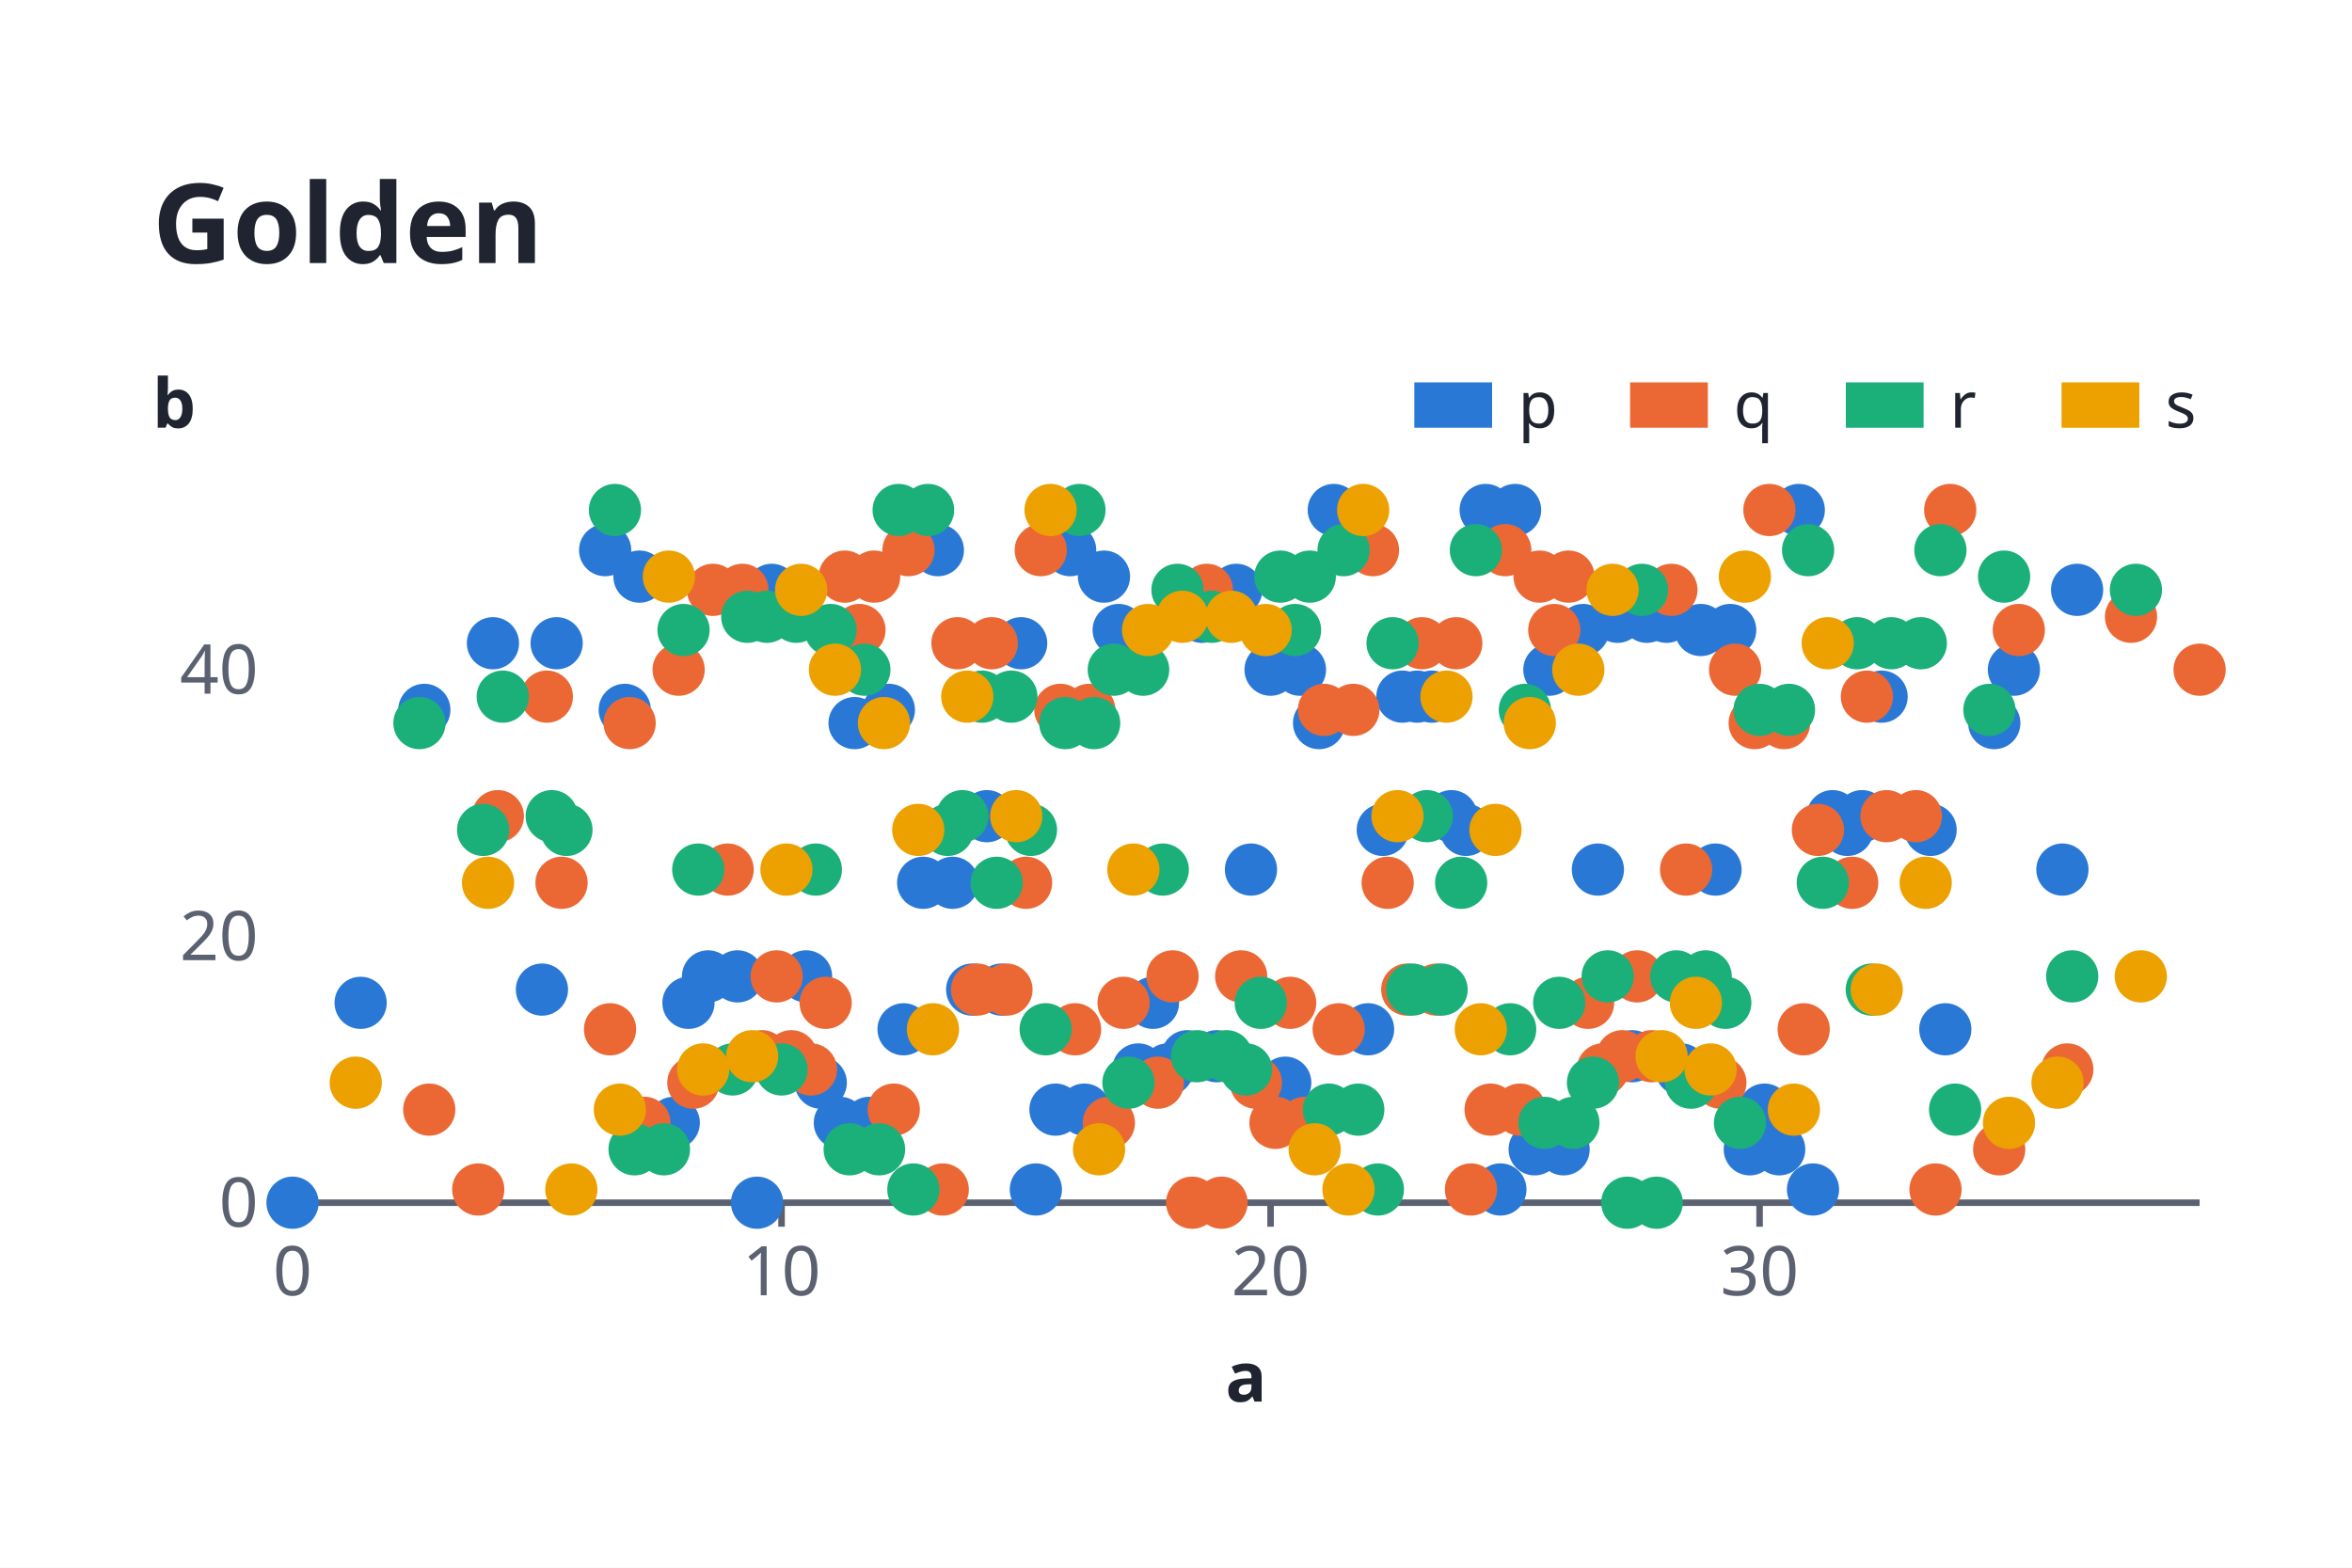
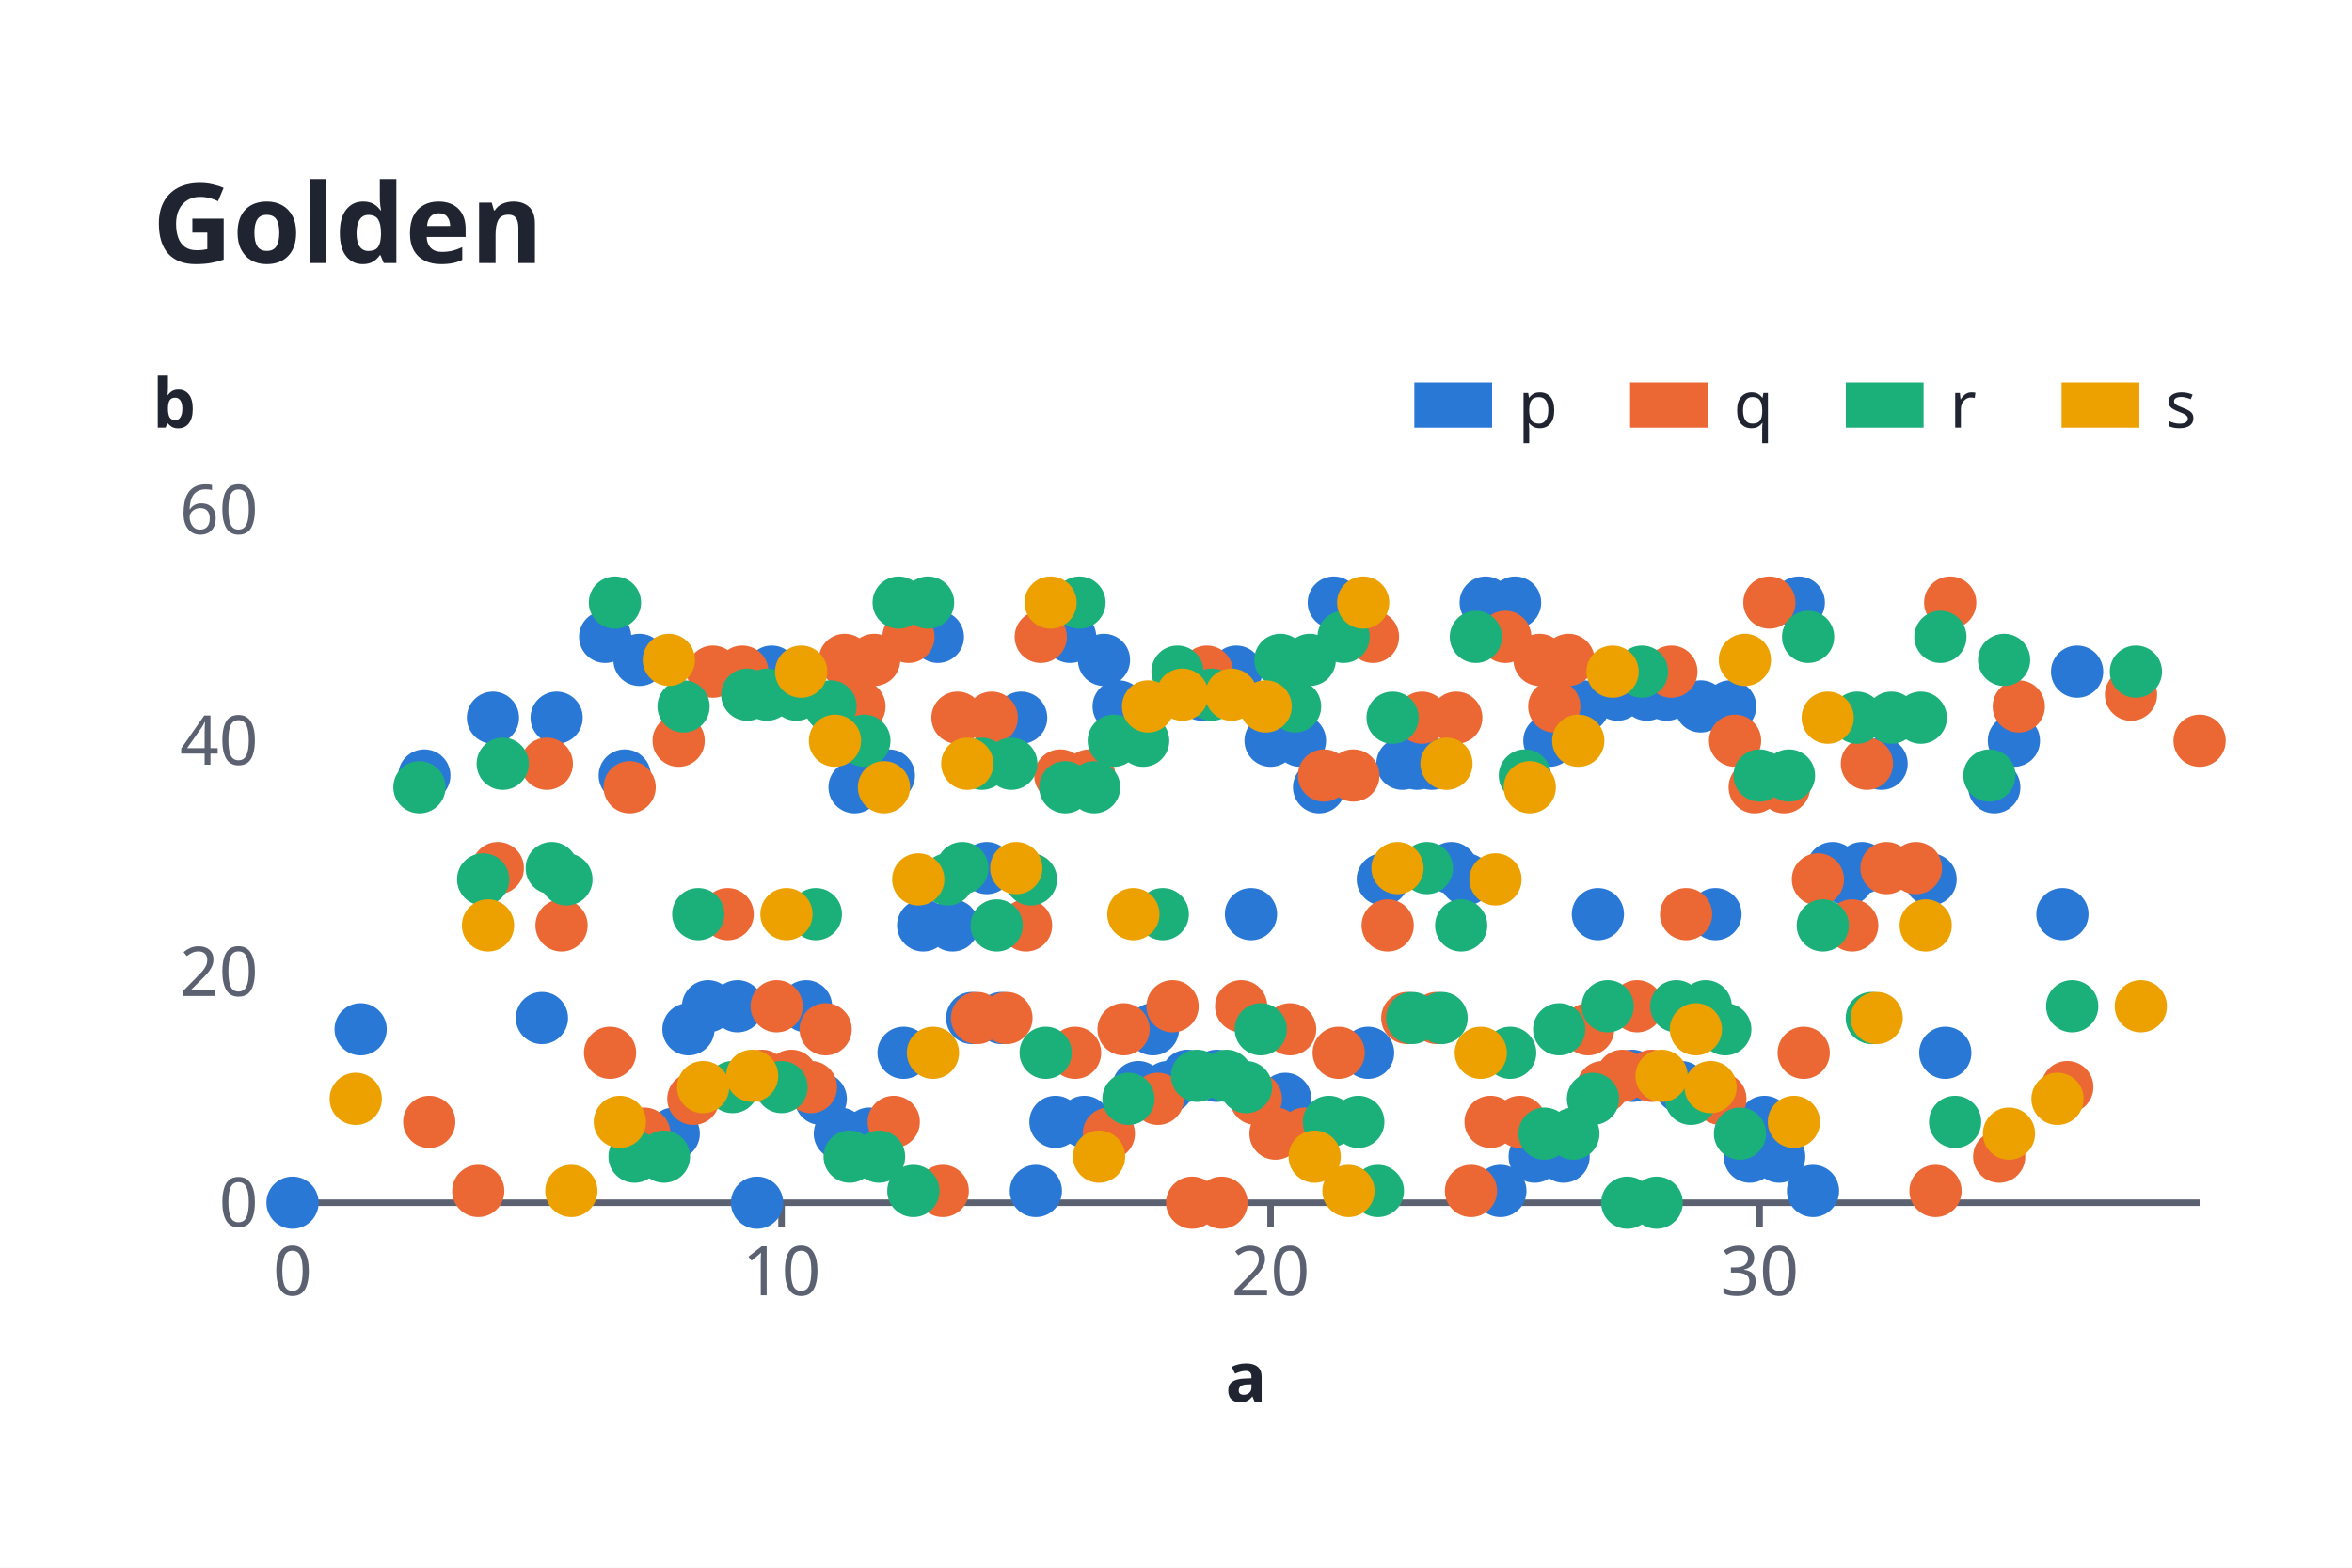
<svg xmlns="http://www.w3.org/2000/svg" width="480" height="320" viewBox="0 0 480 320" font-family="IBM Plex Sans">
  <rect x="0.00" y="0.00" width="480.00" height="320.00" fill="#ffffff" fill-opacity="1.00" />
  <text x="31.1" y="53.7" font-size="22.6" font-weight="600" text-anchor="start" fill="#1f2430">Golden</text>
  <text x="52.7" y="250.4" font-size="14.0" font-weight="400" text-anchor="end" fill="#5b6170">0</text>
-   <text x="52.7" y="196.0" font-size="14.0" font-weight="400" text-anchor="end" fill="#5b6170">20</text>
-   <text x="52.7" y="141.6" font-size="14.0" font-weight="400" text-anchor="end" fill="#5b6170">40</text>
+   <text x="52.7" y="203.3" font-size="14.0" font-weight="400" text-anchor="end" fill="#5b6170">20</text>
+   <text x="52.7" y="156.1" font-size="14.0" font-weight="400" text-anchor="end" fill="#5b6170">40</text>
+   <text x="52.7" y="109.0" font-size="14.0" font-weight="400" text-anchor="end" fill="#5b6170">60</text>
  <line x1="59.7" y1="245.5" x2="59.7" y2="250.4" stroke="#5b6170" stroke-width="1.33" />
  <text x="59.7" y="264.4" font-size="14.0" font-weight="400" text-anchor="middle" fill="#5b6170">0</text>
  <line x1="159.5" y1="245.5" x2="159.5" y2="250.4" stroke="#5b6170" stroke-width="1.33" />
  <text x="159.5" y="264.4" font-size="14.0" font-weight="400" text-anchor="middle" fill="#5b6170">10</text>
  <line x1="259.3" y1="245.5" x2="259.3" y2="250.4" stroke="#5b6170" stroke-width="1.33" />
  <text x="259.3" y="264.4" font-size="14.0" font-weight="400" text-anchor="middle" fill="#5b6170">20</text>
  <line x1="359.1" y1="245.5" x2="359.1" y2="250.4" stroke="#5b6170" stroke-width="1.33" />
  <text x="359.1" y="264.4" font-size="14.0" font-weight="400" text-anchor="middle" fill="#5b6170">30</text>
  <line x1="59.7" y1="245.5" x2="448.9" y2="245.5" stroke="#5b6170" stroke-width="1.33" />
  <text x="31.1" y="87.3" font-size="14.0" font-weight="600" text-anchor="start" fill="#1f2430">b</text>
  <text x="254.3" y="286.1" font-size="14.0" font-weight="600" text-anchor="middle" fill="#1f2430">a</text>
  <circle cx="59.7" cy="245.5" r="5.33" fill="#2a78d6" />
-   <circle cx="73.6" cy="204.7" r="5.33" fill="#2a78d6" />
-   <circle cx="86.6" cy="144.9" r="5.33" fill="#2a78d6" />
-   <circle cx="100.6" cy="131.3" r="5.33" fill="#2a78d6" />
-   <circle cx="110.6" cy="202.0" r="5.33" fill="#2a78d6" />
-   <circle cx="113.6" cy="131.3" r="5.33" fill="#2a78d6" />
-   <circle cx="123.5" cy="112.3" r="5.33" fill="#2a78d6" />
-   <circle cx="127.5" cy="144.9" r="5.33" fill="#2a78d6" />
-   <circle cx="130.5" cy="117.7" r="5.33" fill="#2a78d6" />
-   <circle cx="137.5" cy="229.2" r="5.33" fill="#2a78d6" />
-   <circle cx="140.5" cy="204.7" r="5.33" fill="#2a78d6" />
-   <circle cx="144.5" cy="199.3" r="5.33" fill="#2a78d6" />
-   <circle cx="150.5" cy="199.3" r="5.33" fill="#2a78d6" />
+   <circle cx="73.6" cy="210.1" r="5.33" fill="#2a78d6" />
+   <circle cx="86.6" cy="158.3" r="5.33" fill="#2a78d6" />
+   <circle cx="100.6" cy="146.5" r="5.33" fill="#2a78d6" />
+   <circle cx="110.6" cy="207.8" r="5.33" fill="#2a78d6" />
+   <circle cx="113.6" cy="146.5" r="5.33" fill="#2a78d6" />
+   <circle cx="123.5" cy="130.0" r="5.33" fill="#2a78d6" />
+   <circle cx="127.5" cy="158.3" r="5.33" fill="#2a78d6" />
+   <circle cx="130.5" cy="134.7" r="5.33" fill="#2a78d6" />
+   <circle cx="137.5" cy="231.4" r="5.33" fill="#2a78d6" />
+   <circle cx="140.5" cy="210.1" r="5.33" fill="#2a78d6" />
+   <circle cx="144.5" cy="205.4" r="5.33" fill="#2a78d6" />
+   <circle cx="150.5" cy="205.4" r="5.33" fill="#2a78d6" />
  <circle cx="154.5" cy="245.5" r="5.33" fill="#2a78d6" />
-   <circle cx="157.5" cy="120.4" r="5.33" fill="#2a78d6" />
-   <circle cx="164.5" cy="199.3" r="5.33" fill="#2a78d6" />
-   <circle cx="167.5" cy="221.0" r="5.33" fill="#2a78d6" />
-   <circle cx="171.4" cy="229.2" r="5.33" fill="#2a78d6" />
-   <circle cx="174.4" cy="147.6" r="5.33" fill="#2a78d6" />
-   <circle cx="177.4" cy="229.2" r="5.33" fill="#2a78d6" />
-   <circle cx="181.4" cy="144.9" r="5.33" fill="#2a78d6" />
-   <circle cx="184.4" cy="210.1" r="5.33" fill="#2a78d6" />
-   <circle cx="188.4" cy="180.2" r="5.33" fill="#2a78d6" />
-   <circle cx="191.4" cy="112.3" r="5.33" fill="#2a78d6" />
-   <circle cx="194.4" cy="180.2" r="5.33" fill="#2a78d6" />
-   <circle cx="198.4" cy="202.0" r="5.33" fill="#2a78d6" />
-   <circle cx="201.4" cy="166.6" r="5.33" fill="#2a78d6" />
-   <circle cx="204.4" cy="202.0" r="5.33" fill="#2a78d6" />
-   <circle cx="208.4" cy="131.3" r="5.33" fill="#2a78d6" />
-   <circle cx="211.4" cy="242.8" r="5.33" fill="#2a78d6" />
-   <circle cx="215.4" cy="226.5" r="5.33" fill="#2a78d6" />
-   <circle cx="218.4" cy="112.3" r="5.33" fill="#2a78d6" />
-   <circle cx="221.3" cy="226.5" r="5.33" fill="#2a78d6" />
-   <circle cx="225.3" cy="117.7" r="5.33" fill="#2a78d6" />
-   <circle cx="228.3" cy="128.6" r="5.33" fill="#2a78d6" />
-   <circle cx="232.3" cy="218.3" r="5.33" fill="#2a78d6" />
-   <circle cx="235.3" cy="204.7" r="5.33" fill="#2a78d6" />
-   <circle cx="238.3" cy="218.3" r="5.33" fill="#2a78d6" />
-   <circle cx="242.3" cy="215.6" r="5.33" fill="#2a78d6" />
-   <circle cx="245.3" cy="125.9" r="5.33" fill="#2a78d6" />
-   <circle cx="248.3" cy="215.6" r="5.33" fill="#2a78d6" />
-   <circle cx="252.3" cy="120.4" r="5.33" fill="#2a78d6" />
-   <circle cx="255.3" cy="177.5" r="5.33" fill="#2a78d6" />
-   <circle cx="259.3" cy="136.7" r="5.33" fill="#2a78d6" />
-   <circle cx="262.3" cy="221.0" r="5.33" fill="#2a78d6" />
-   <circle cx="265.3" cy="136.7" r="5.33" fill="#2a78d6" />
-   <circle cx="269.2" cy="147.6" r="5.33" fill="#2a78d6" />
-   <circle cx="272.2" cy="104.1" r="5.33" fill="#2a78d6" />
-   <circle cx="279.2" cy="210.1" r="5.33" fill="#2a78d6" />
-   <circle cx="282.2" cy="169.4" r="5.33" fill="#2a78d6" />
-   <circle cx="286.2" cy="142.2" r="5.33" fill="#2a78d6" />
-   <circle cx="289.2" cy="142.2" r="5.33" fill="#2a78d6" />
-   <circle cx="292.2" cy="142.2" r="5.33" fill="#2a78d6" />
-   <circle cx="296.2" cy="166.6" r="5.33" fill="#2a78d6" />
-   <circle cx="299.2" cy="169.4" r="5.33" fill="#2a78d6" />
-   <circle cx="303.2" cy="104.1" r="5.33" fill="#2a78d6" />
-   <circle cx="306.2" cy="242.8" r="5.33" fill="#2a78d6" />
-   <circle cx="309.2" cy="104.1" r="5.33" fill="#2a78d6" />
-   <circle cx="313.2" cy="234.6" r="5.33" fill="#2a78d6" />
-   <circle cx="316.2" cy="136.7" r="5.33" fill="#2a78d6" />
-   <circle cx="319.1" cy="234.6" r="5.33" fill="#2a78d6" />
-   <circle cx="323.1" cy="128.6" r="5.33" fill="#2a78d6" />
-   <circle cx="326.1" cy="177.5" r="5.33" fill="#2a78d6" />
-   <circle cx="330.1" cy="125.9" r="5.33" fill="#2a78d6" />
-   <circle cx="333.1" cy="215.6" r="5.33" fill="#2a78d6" />
-   <circle cx="336.1" cy="125.9" r="5.33" fill="#2a78d6" />
-   <circle cx="340.1" cy="125.9" r="5.33" fill="#2a78d6" />
-   <circle cx="343.1" cy="218.3" r="5.33" fill="#2a78d6" />
-   <circle cx="347.1" cy="128.6" r="5.33" fill="#2a78d6" />
-   <circle cx="350.1" cy="177.5" r="5.33" fill="#2a78d6" />
-   <circle cx="353.1" cy="128.6" r="5.33" fill="#2a78d6" />
-   <circle cx="357.1" cy="234.6" r="5.33" fill="#2a78d6" />
-   <circle cx="360.1" cy="226.5" r="5.33" fill="#2a78d6" />
-   <circle cx="363.1" cy="234.6" r="5.33" fill="#2a78d6" />
-   <circle cx="367.1" cy="104.1" r="5.33" fill="#2a78d6" />
-   <circle cx="370.0" cy="242.8" r="5.33" fill="#2a78d6" />
-   <circle cx="374.0" cy="166.6" r="5.33" fill="#2a78d6" />
-   <circle cx="377.0" cy="169.4" r="5.33" fill="#2a78d6" />
-   <circle cx="380.0" cy="166.6" r="5.33" fill="#2a78d6" />
-   <circle cx="384.0" cy="142.2" r="5.33" fill="#2a78d6" />
-   <circle cx="394.0" cy="169.4" r="5.33" fill="#2a78d6" />
-   <circle cx="397.0" cy="210.1" r="5.33" fill="#2a78d6" />
-   <circle cx="407.0" cy="147.6" r="5.33" fill="#2a78d6" />
-   <circle cx="411.0" cy="136.7" r="5.33" fill="#2a78d6" />
-   <circle cx="420.9" cy="177.5" r="5.33" fill="#2a78d6" />
-   <circle cx="423.9" cy="120.4" r="5.33" fill="#2a78d6" />
-   <circle cx="87.6" cy="226.5" r="5.33" fill="#eb6834" />
-   <circle cx="97.6" cy="242.8" r="5.33" fill="#eb6834" />
-   <circle cx="101.6" cy="166.6" r="5.33" fill="#eb6834" />
-   <circle cx="111.6" cy="142.2" r="5.33" fill="#eb6834" />
-   <circle cx="114.6" cy="180.2" r="5.33" fill="#eb6834" />
-   <circle cx="124.5" cy="210.1" r="5.33" fill="#eb6834" />
-   <circle cx="128.5" cy="147.6" r="5.33" fill="#eb6834" />
-   <circle cx="131.5" cy="229.2" r="5.33" fill="#eb6834" />
-   <circle cx="138.5" cy="136.7" r="5.33" fill="#eb6834" />
-   <circle cx="141.5" cy="221.0" r="5.33" fill="#eb6834" />
-   <circle cx="145.5" cy="120.4" r="5.33" fill="#eb6834" />
-   <circle cx="148.5" cy="177.5" r="5.33" fill="#eb6834" />
-   <circle cx="151.5" cy="120.4" r="5.33" fill="#eb6834" />
-   <circle cx="155.5" cy="215.6" r="5.33" fill="#eb6834" />
-   <circle cx="158.5" cy="199.3" r="5.33" fill="#eb6834" />
-   <circle cx="161.5" cy="215.6" r="5.33" fill="#eb6834" />
-   <circle cx="165.5" cy="218.3" r="5.33" fill="#eb6834" />
-   <circle cx="168.5" cy="204.7" r="5.33" fill="#eb6834" />
-   <circle cx="172.4" cy="117.7" r="5.33" fill="#eb6834" />
-   <circle cx="175.4" cy="128.6" r="5.33" fill="#eb6834" />
-   <circle cx="178.4" cy="117.7" r="5.33" fill="#eb6834" />
-   <circle cx="182.4" cy="226.5" r="5.33" fill="#eb6834" />
-   <circle cx="185.4" cy="112.3" r="5.33" fill="#eb6834" />
-   <circle cx="192.4" cy="242.8" r="5.33" fill="#eb6834" />
-   <circle cx="195.4" cy="131.3" r="5.33" fill="#eb6834" />
-   <circle cx="199.4" cy="202.0" r="5.33" fill="#eb6834" />
-   <circle cx="202.4" cy="131.3" r="5.33" fill="#eb6834" />
-   <circle cx="205.4" cy="202.0" r="5.33" fill="#eb6834" />
-   <circle cx="209.4" cy="180.2" r="5.33" fill="#eb6834" />
-   <circle cx="212.4" cy="112.3" r="5.33" fill="#eb6834" />
-   <circle cx="216.4" cy="144.9" r="5.33" fill="#eb6834" />
-   <circle cx="219.4" cy="210.1" r="5.33" fill="#eb6834" />
-   <circle cx="222.3" cy="144.9" r="5.33" fill="#eb6834" />
-   <circle cx="226.3" cy="229.2" r="5.33" fill="#eb6834" />
-   <circle cx="229.3" cy="204.7" r="5.33" fill="#eb6834" />
-   <circle cx="236.3" cy="221.0" r="5.33" fill="#eb6834" />
-   <circle cx="239.3" cy="199.3" r="5.33" fill="#eb6834" />
+   <circle cx="157.5" cy="137.1" r="5.33" fill="#2a78d6" />
+   <circle cx="164.5" cy="205.4" r="5.33" fill="#2a78d6" />
+   <circle cx="167.5" cy="224.3" r="5.33" fill="#2a78d6" />
+   <circle cx="171.4" cy="231.4" r="5.33" fill="#2a78d6" />
+   <circle cx="174.4" cy="160.7" r="5.33" fill="#2a78d6" />
+   <circle cx="177.4" cy="231.4" r="5.33" fill="#2a78d6" />
+   <circle cx="181.4" cy="158.3" r="5.33" fill="#2a78d6" />
+   <circle cx="184.4" cy="214.9" r="5.33" fill="#2a78d6" />
+   <circle cx="188.4" cy="188.9" r="5.33" fill="#2a78d6" />
+   <circle cx="191.4" cy="130.0" r="5.33" fill="#2a78d6" />
+   <circle cx="194.4" cy="188.9" r="5.33" fill="#2a78d6" />
+   <circle cx="198.4" cy="207.8" r="5.33" fill="#2a78d6" />
+   <circle cx="201.4" cy="177.2" r="5.33" fill="#2a78d6" />
+   <circle cx="204.4" cy="207.8" r="5.33" fill="#2a78d6" />
+   <circle cx="208.4" cy="146.5" r="5.33" fill="#2a78d6" />
+   <circle cx="211.4" cy="243.1" r="5.33" fill="#2a78d6" />
+   <circle cx="215.4" cy="229.0" r="5.33" fill="#2a78d6" />
+   <circle cx="218.4" cy="130.0" r="5.33" fill="#2a78d6" />
+   <circle cx="221.3" cy="229.0" r="5.33" fill="#2a78d6" />
+   <circle cx="225.3" cy="134.7" r="5.33" fill="#2a78d6" />
+   <circle cx="228.3" cy="144.2" r="5.33" fill="#2a78d6" />
+   <circle cx="232.3" cy="221.9" r="5.33" fill="#2a78d6" />
+   <circle cx="235.3" cy="210.1" r="5.33" fill="#2a78d6" />
+   <circle cx="238.3" cy="221.9" r="5.33" fill="#2a78d6" />
+   <circle cx="242.3" cy="219.6" r="5.33" fill="#2a78d6" />
+   <circle cx="245.3" cy="141.8" r="5.33" fill="#2a78d6" />
+   <circle cx="248.3" cy="219.6" r="5.33" fill="#2a78d6" />
+   <circle cx="252.3" cy="137.1" r="5.33" fill="#2a78d6" />
+   <circle cx="255.3" cy="186.6" r="5.33" fill="#2a78d6" />
+   <circle cx="259.3" cy="151.2" r="5.33" fill="#2a78d6" />
+   <circle cx="262.3" cy="224.3" r="5.33" fill="#2a78d6" />
+   <circle cx="265.3" cy="151.2" r="5.33" fill="#2a78d6" />
+   <circle cx="269.2" cy="160.7" r="5.33" fill="#2a78d6" />
+   <circle cx="272.2" cy="123.0" r="5.33" fill="#2a78d6" />
+   <circle cx="279.2" cy="214.9" r="5.33" fill="#2a78d6" />
+   <circle cx="282.2" cy="179.5" r="5.33" fill="#2a78d6" />
+   <circle cx="286.2" cy="155.9" r="5.33" fill="#2a78d6" />
+   <circle cx="289.2" cy="155.9" r="5.33" fill="#2a78d6" />
+   <circle cx="292.2" cy="155.9" r="5.33" fill="#2a78d6" />
+   <circle cx="296.2" cy="177.2" r="5.33" fill="#2a78d6" />
+   <circle cx="299.2" cy="179.5" r="5.33" fill="#2a78d6" />
+   <circle cx="303.2" cy="123.0" r="5.33" fill="#2a78d6" />
+   <circle cx="306.2" cy="243.1" r="5.33" fill="#2a78d6" />
+   <circle cx="309.2" cy="123.0" r="5.33" fill="#2a78d6" />
+   <circle cx="313.2" cy="236.1" r="5.33" fill="#2a78d6" />
+   <circle cx="316.2" cy="151.2" r="5.33" fill="#2a78d6" />
+   <circle cx="319.1" cy="236.1" r="5.33" fill="#2a78d6" />
+   <circle cx="323.1" cy="144.2" r="5.33" fill="#2a78d6" />
+   <circle cx="326.1" cy="186.6" r="5.33" fill="#2a78d6" />
+   <circle cx="330.1" cy="141.8" r="5.33" fill="#2a78d6" />
+   <circle cx="333.1" cy="219.6" r="5.33" fill="#2a78d6" />
+   <circle cx="336.1" cy="141.8" r="5.33" fill="#2a78d6" />
+   <circle cx="340.1" cy="141.8" r="5.33" fill="#2a78d6" />
+   <circle cx="343.1" cy="221.9" r="5.33" fill="#2a78d6" />
+   <circle cx="347.1" cy="144.2" r="5.33" fill="#2a78d6" />
+   <circle cx="350.1" cy="186.6" r="5.33" fill="#2a78d6" />
+   <circle cx="353.1" cy="144.2" r="5.33" fill="#2a78d6" />
+   <circle cx="357.1" cy="236.1" r="5.33" fill="#2a78d6" />
+   <circle cx="360.1" cy="229.0" r="5.33" fill="#2a78d6" />
+   <circle cx="363.1" cy="236.1" r="5.33" fill="#2a78d6" />
+   <circle cx="367.1" cy="123.0" r="5.33" fill="#2a78d6" />
+   <circle cx="370.0" cy="243.1" r="5.33" fill="#2a78d6" />
+   <circle cx="374.0" cy="177.2" r="5.33" fill="#2a78d6" />
+   <circle cx="377.0" cy="179.5" r="5.33" fill="#2a78d6" />
+   <circle cx="380.0" cy="177.2" r="5.33" fill="#2a78d6" />
+   <circle cx="384.0" cy="155.9" r="5.33" fill="#2a78d6" />
+   <circle cx="394.0" cy="179.5" r="5.33" fill="#2a78d6" />
+   <circle cx="397.0" cy="214.9" r="5.33" fill="#2a78d6" />
+   <circle cx="407.0" cy="160.7" r="5.33" fill="#2a78d6" />
+   <circle cx="411.0" cy="151.2" r="5.33" fill="#2a78d6" />
+   <circle cx="420.9" cy="186.6" r="5.33" fill="#2a78d6" />
+   <circle cx="423.9" cy="137.1" r="5.33" fill="#2a78d6" />
+   <circle cx="87.6" cy="229.0" r="5.33" fill="#eb6834" />
+   <circle cx="97.6" cy="243.1" r="5.33" fill="#eb6834" />
+   <circle cx="101.6" cy="177.2" r="5.33" fill="#eb6834" />
+   <circle cx="111.6" cy="155.9" r="5.33" fill="#eb6834" />
+   <circle cx="114.6" cy="188.9" r="5.33" fill="#eb6834" />
+   <circle cx="124.5" cy="214.9" r="5.33" fill="#eb6834" />
+   <circle cx="128.5" cy="160.7" r="5.33" fill="#eb6834" />
+   <circle cx="131.5" cy="231.4" r="5.33" fill="#eb6834" />
+   <circle cx="138.5" cy="151.2" r="5.33" fill="#eb6834" />
+   <circle cx="141.5" cy="224.3" r="5.33" fill="#eb6834" />
+   <circle cx="145.5" cy="137.1" r="5.33" fill="#eb6834" />
+   <circle cx="148.5" cy="186.6" r="5.33" fill="#eb6834" />
+   <circle cx="151.5" cy="137.1" r="5.33" fill="#eb6834" />
+   <circle cx="155.5" cy="219.6" r="5.33" fill="#eb6834" />
+   <circle cx="158.5" cy="205.4" r="5.33" fill="#eb6834" />
+   <circle cx="161.5" cy="219.6" r="5.33" fill="#eb6834" />
+   <circle cx="165.5" cy="221.9" r="5.33" fill="#eb6834" />
+   <circle cx="168.5" cy="210.1" r="5.33" fill="#eb6834" />
+   <circle cx="172.4" cy="134.7" r="5.33" fill="#eb6834" />
+   <circle cx="175.4" cy="144.2" r="5.33" fill="#eb6834" />
+   <circle cx="178.4" cy="134.7" r="5.33" fill="#eb6834" />
+   <circle cx="182.4" cy="229.0" r="5.33" fill="#eb6834" />
+   <circle cx="185.4" cy="130.0" r="5.33" fill="#eb6834" />
+   <circle cx="192.4" cy="243.1" r="5.33" fill="#eb6834" />
+   <circle cx="195.4" cy="146.5" r="5.33" fill="#eb6834" />
+   <circle cx="199.4" cy="207.8" r="5.33" fill="#eb6834" />
+   <circle cx="202.4" cy="146.5" r="5.33" fill="#eb6834" />
+   <circle cx="205.4" cy="207.8" r="5.33" fill="#eb6834" />
+   <circle cx="209.4" cy="188.9" r="5.33" fill="#eb6834" />
+   <circle cx="212.4" cy="130.0" r="5.33" fill="#eb6834" />
+   <circle cx="216.4" cy="158.3" r="5.33" fill="#eb6834" />
+   <circle cx="219.4" cy="214.9" r="5.33" fill="#eb6834" />
+   <circle cx="222.3" cy="158.3" r="5.33" fill="#eb6834" />
+   <circle cx="226.3" cy="231.4" r="5.33" fill="#eb6834" />
+   <circle cx="229.3" cy="210.1" r="5.33" fill="#eb6834" />
+   <circle cx="236.3" cy="224.3" r="5.33" fill="#eb6834" />
+   <circle cx="239.3" cy="205.4" r="5.33" fill="#eb6834" />
  <circle cx="243.3" cy="245.5" r="5.33" fill="#eb6834" />
-   <circle cx="246.3" cy="120.4" r="5.33" fill="#eb6834" />
+   <circle cx="246.3" cy="137.1" r="5.33" fill="#eb6834" />
  <circle cx="249.3" cy="245.5" r="5.33" fill="#eb6834" />
-   <circle cx="253.3" cy="199.3" r="5.33" fill="#eb6834" />
-   <circle cx="256.3" cy="221.0" r="5.33" fill="#eb6834" />
-   <circle cx="260.3" cy="229.2" r="5.33" fill="#eb6834" />
-   <circle cx="263.3" cy="204.7" r="5.33" fill="#eb6834" />
-   <circle cx="266.3" cy="229.2" r="5.33" fill="#eb6834" />
-   <circle cx="270.2" cy="144.9" r="5.33" fill="#eb6834" />
-   <circle cx="273.2" cy="210.1" r="5.33" fill="#eb6834" />
-   <circle cx="276.2" cy="144.9" r="5.33" fill="#eb6834" />
-   <circle cx="280.2" cy="112.3" r="5.33" fill="#eb6834" />
-   <circle cx="283.2" cy="180.2" r="5.33" fill="#eb6834" />
-   <circle cx="287.2" cy="202.0" r="5.33" fill="#eb6834" />
-   <circle cx="290.2" cy="131.3" r="5.33" fill="#eb6834" />
-   <circle cx="293.2" cy="202.0" r="5.33" fill="#eb6834" />
-   <circle cx="297.2" cy="131.3" r="5.33" fill="#eb6834" />
-   <circle cx="300.2" cy="242.8" r="5.33" fill="#eb6834" />
-   <circle cx="304.2" cy="226.5" r="5.33" fill="#eb6834" />
-   <circle cx="307.2" cy="112.3" r="5.33" fill="#eb6834" />
-   <circle cx="310.2" cy="226.5" r="5.33" fill="#eb6834" />
-   <circle cx="314.2" cy="117.7" r="5.33" fill="#eb6834" />
-   <circle cx="317.2" cy="128.6" r="5.33" fill="#eb6834" />
-   <circle cx="320.1" cy="117.7" r="5.33" fill="#eb6834" />
-   <circle cx="324.1" cy="204.7" r="5.33" fill="#eb6834" />
-   <circle cx="327.1" cy="218.3" r="5.33" fill="#eb6834" />
-   <circle cx="331.1" cy="215.6" r="5.33" fill="#eb6834" />
-   <circle cx="334.1" cy="199.3" r="5.33" fill="#eb6834" />
-   <circle cx="337.1" cy="215.6" r="5.33" fill="#eb6834" />
-   <circle cx="341.1" cy="120.4" r="5.33" fill="#eb6834" />
-   <circle cx="344.1" cy="177.5" r="5.33" fill="#eb6834" />
-   <circle cx="351.1" cy="221.0" r="5.33" fill="#eb6834" />
-   <circle cx="354.1" cy="136.7" r="5.33" fill="#eb6834" />
-   <circle cx="358.1" cy="147.6" r="5.33" fill="#eb6834" />
-   <circle cx="361.1" cy="104.1" r="5.33" fill="#eb6834" />
-   <circle cx="364.1" cy="147.6" r="5.33" fill="#eb6834" />
-   <circle cx="368.1" cy="210.1" r="5.33" fill="#eb6834" />
-   <circle cx="371.0" cy="169.4" r="5.33" fill="#eb6834" />
-   <circle cx="378.0" cy="180.2" r="5.33" fill="#eb6834" />
-   <circle cx="381.0" cy="142.2" r="5.33" fill="#eb6834" />
-   <circle cx="385.0" cy="166.6" r="5.33" fill="#eb6834" />
-   <circle cx="391.0" cy="166.6" r="5.33" fill="#eb6834" />
-   <circle cx="395.0" cy="242.8" r="5.33" fill="#eb6834" />
-   <circle cx="398.0" cy="104.1" r="5.33" fill="#eb6834" />
-   <circle cx="408.0" cy="234.6" r="5.33" fill="#eb6834" />
-   <circle cx="412.0" cy="128.6" r="5.33" fill="#eb6834" />
-   <circle cx="421.9" cy="218.3" r="5.33" fill="#eb6834" />
-   <circle cx="434.9" cy="125.9" r="5.33" fill="#eb6834" />
-   <circle cx="448.9" cy="136.7" r="5.33" fill="#eb6834" />
-   <circle cx="85.6" cy="147.6" r="5.33" fill="#1baf7a" />
-   <circle cx="98.6" cy="169.4" r="5.33" fill="#1baf7a" />
-   <circle cx="102.6" cy="142.2" r="5.33" fill="#1baf7a" />
-   <circle cx="112.6" cy="166.6" r="5.33" fill="#1baf7a" />
-   <circle cx="115.6" cy="169.4" r="5.33" fill="#1baf7a" />
-   <circle cx="125.5" cy="104.1" r="5.33" fill="#1baf7a" />
-   <circle cx="129.5" cy="234.6" r="5.33" fill="#1baf7a" />
-   <circle cx="135.5" cy="234.6" r="5.33" fill="#1baf7a" />
-   <circle cx="139.5" cy="128.6" r="5.33" fill="#1baf7a" />
-   <circle cx="142.5" cy="177.5" r="5.33" fill="#1baf7a" />
-   <circle cx="149.5" cy="218.3" r="5.33" fill="#1baf7a" />
-   <circle cx="152.5" cy="125.9" r="5.33" fill="#1baf7a" />
-   <circle cx="156.5" cy="125.9" r="5.33" fill="#1baf7a" />
-   <circle cx="159.5" cy="218.3" r="5.33" fill="#1baf7a" />
-   <circle cx="162.5" cy="125.9" r="5.33" fill="#1baf7a" />
-   <circle cx="166.5" cy="177.5" r="5.33" fill="#1baf7a" />
-   <circle cx="169.5" cy="128.6" r="5.33" fill="#1baf7a" />
-   <circle cx="173.4" cy="234.6" r="5.33" fill="#1baf7a" />
-   <circle cx="176.4" cy="136.7" r="5.33" fill="#1baf7a" />
-   <circle cx="179.4" cy="234.6" r="5.33" fill="#1baf7a" />
-   <circle cx="183.4" cy="104.1" r="5.33" fill="#1baf7a" />
-   <circle cx="186.4" cy="242.8" r="5.33" fill="#1baf7a" />
-   <circle cx="189.4" cy="104.1" r="5.33" fill="#1baf7a" />
-   <circle cx="193.4" cy="169.4" r="5.33" fill="#1baf7a" />
-   <circle cx="196.4" cy="166.6" r="5.33" fill="#1baf7a" />
-   <circle cx="200.4" cy="142.2" r="5.33" fill="#1baf7a" />
-   <circle cx="203.4" cy="180.2" r="5.33" fill="#1baf7a" />
-   <circle cx="206.4" cy="142.2" r="5.33" fill="#1baf7a" />
-   <circle cx="210.4" cy="169.4" r="5.33" fill="#1baf7a" />
-   <circle cx="213.4" cy="210.1" r="5.33" fill="#1baf7a" />
-   <circle cx="217.4" cy="147.6" r="5.33" fill="#1baf7a" />
-   <circle cx="220.3" cy="104.1" r="5.33" fill="#1baf7a" />
-   <circle cx="223.3" cy="147.6" r="5.33" fill="#1baf7a" />
-   <circle cx="227.3" cy="136.7" r="5.33" fill="#1baf7a" />
-   <circle cx="230.3" cy="221.0" r="5.33" fill="#1baf7a" />
-   <circle cx="233.3" cy="136.7" r="5.33" fill="#1baf7a" />
-   <circle cx="237.3" cy="177.5" r="5.33" fill="#1baf7a" />
-   <circle cx="240.3" cy="120.4" r="5.33" fill="#1baf7a" />
-   <circle cx="244.3" cy="215.6" r="5.33" fill="#1baf7a" />
-   <circle cx="247.3" cy="125.9" r="5.33" fill="#1baf7a" />
-   <circle cx="250.3" cy="215.6" r="5.33" fill="#1baf7a" />
-   <circle cx="254.3" cy="218.3" r="5.33" fill="#1baf7a" />
-   <circle cx="257.3" cy="204.7" r="5.33" fill="#1baf7a" />
-   <circle cx="261.3" cy="117.7" r="5.33" fill="#1baf7a" />
-   <circle cx="264.3" cy="128.6" r="5.33" fill="#1baf7a" />
-   <circle cx="267.3" cy="117.7" r="5.33" fill="#1baf7a" />
-   <circle cx="271.2" cy="226.5" r="5.33" fill="#1baf7a" />
-   <circle cx="274.2" cy="112.3" r="5.33" fill="#1baf7a" />
-   <circle cx="277.2" cy="226.5" r="5.33" fill="#1baf7a" />
-   <circle cx="281.2" cy="242.8" r="5.33" fill="#1baf7a" />
-   <circle cx="284.2" cy="131.3" r="5.33" fill="#1baf7a" />
-   <circle cx="288.2" cy="202.0" r="5.33" fill="#1baf7a" />
-   <circle cx="291.2" cy="166.6" r="5.33" fill="#1baf7a" />
-   <circle cx="294.2" cy="202.0" r="5.33" fill="#1baf7a" />
-   <circle cx="298.2" cy="180.2" r="5.33" fill="#1baf7a" />
-   <circle cx="301.2" cy="112.3" r="5.33" fill="#1baf7a" />
-   <circle cx="308.2" cy="210.1" r="5.33" fill="#1baf7a" />
-   <circle cx="311.2" cy="144.9" r="5.33" fill="#1baf7a" />
-   <circle cx="315.2" cy="229.2" r="5.33" fill="#1baf7a" />
-   <circle cx="318.2" cy="204.7" r="5.33" fill="#1baf7a" />
-   <circle cx="321.1" cy="229.2" r="5.33" fill="#1baf7a" />
-   <circle cx="325.1" cy="221.0" r="5.33" fill="#1baf7a" />
-   <circle cx="328.1" cy="199.3" r="5.33" fill="#1baf7a" />
+   <circle cx="253.3" cy="205.4" r="5.33" fill="#eb6834" />
+   <circle cx="256.3" cy="224.3" r="5.33" fill="#eb6834" />
+   <circle cx="260.3" cy="231.4" r="5.33" fill="#eb6834" />
+   <circle cx="263.3" cy="210.1" r="5.33" fill="#eb6834" />
+   <circle cx="266.3" cy="231.4" r="5.33" fill="#eb6834" />
+   <circle cx="270.2" cy="158.3" r="5.33" fill="#eb6834" />
+   <circle cx="273.2" cy="214.9" r="5.33" fill="#eb6834" />
+   <circle cx="276.2" cy="158.3" r="5.33" fill="#eb6834" />
+   <circle cx="280.2" cy="130.0" r="5.33" fill="#eb6834" />
+   <circle cx="283.2" cy="188.9" r="5.33" fill="#eb6834" />
+   <circle cx="287.2" cy="207.8" r="5.33" fill="#eb6834" />
+   <circle cx="290.2" cy="146.5" r="5.33" fill="#eb6834" />
+   <circle cx="293.2" cy="207.8" r="5.33" fill="#eb6834" />
+   <circle cx="297.2" cy="146.5" r="5.33" fill="#eb6834" />
+   <circle cx="300.2" cy="243.1" r="5.33" fill="#eb6834" />
+   <circle cx="304.2" cy="229.0" r="5.33" fill="#eb6834" />
+   <circle cx="307.2" cy="130.0" r="5.33" fill="#eb6834" />
+   <circle cx="310.2" cy="229.0" r="5.33" fill="#eb6834" />
+   <circle cx="314.2" cy="134.7" r="5.33" fill="#eb6834" />
+   <circle cx="317.2" cy="144.2" r="5.33" fill="#eb6834" />
+   <circle cx="320.1" cy="134.7" r="5.33" fill="#eb6834" />
+   <circle cx="324.1" cy="210.1" r="5.33" fill="#eb6834" />
+   <circle cx="327.1" cy="221.9" r="5.33" fill="#eb6834" />
+   <circle cx="331.1" cy="219.6" r="5.33" fill="#eb6834" />
+   <circle cx="334.1" cy="205.4" r="5.33" fill="#eb6834" />
+   <circle cx="337.1" cy="219.6" r="5.33" fill="#eb6834" />
+   <circle cx="341.1" cy="137.1" r="5.33" fill="#eb6834" />
+   <circle cx="344.1" cy="186.6" r="5.33" fill="#eb6834" />
+   <circle cx="351.1" cy="224.3" r="5.33" fill="#eb6834" />
+   <circle cx="354.1" cy="151.2" r="5.33" fill="#eb6834" />
+   <circle cx="358.1" cy="160.7" r="5.33" fill="#eb6834" />
+   <circle cx="361.1" cy="123.0" r="5.33" fill="#eb6834" />
+   <circle cx="364.1" cy="160.7" r="5.33" fill="#eb6834" />
+   <circle cx="368.1" cy="214.9" r="5.33" fill="#eb6834" />
+   <circle cx="371.0" cy="179.5" r="5.33" fill="#eb6834" />
+   <circle cx="378.0" cy="188.9" r="5.33" fill="#eb6834" />
+   <circle cx="381.0" cy="155.9" r="5.33" fill="#eb6834" />
+   <circle cx="385.0" cy="177.2" r="5.33" fill="#eb6834" />
+   <circle cx="391.0" cy="177.2" r="5.33" fill="#eb6834" />
+   <circle cx="395.0" cy="243.1" r="5.33" fill="#eb6834" />
+   <circle cx="398.0" cy="123.0" r="5.33" fill="#eb6834" />
+   <circle cx="408.0" cy="236.1" r="5.33" fill="#eb6834" />
+   <circle cx="412.0" cy="144.2" r="5.33" fill="#eb6834" />
+   <circle cx="421.9" cy="221.9" r="5.33" fill="#eb6834" />
+   <circle cx="434.9" cy="141.8" r="5.33" fill="#eb6834" />
+   <circle cx="448.9" cy="151.2" r="5.33" fill="#eb6834" />
+   <circle cx="85.6" cy="160.7" r="5.33" fill="#1baf7a" />
+   <circle cx="98.6" cy="179.5" r="5.33" fill="#1baf7a" />
+   <circle cx="102.6" cy="155.9" r="5.33" fill="#1baf7a" />
+   <circle cx="112.6" cy="177.2" r="5.33" fill="#1baf7a" />
+   <circle cx="115.6" cy="179.5" r="5.33" fill="#1baf7a" />
+   <circle cx="125.5" cy="123.0" r="5.33" fill="#1baf7a" />
+   <circle cx="129.5" cy="236.1" r="5.33" fill="#1baf7a" />
+   <circle cx="135.5" cy="236.1" r="5.33" fill="#1baf7a" />
+   <circle cx="139.5" cy="144.2" r="5.33" fill="#1baf7a" />
+   <circle cx="142.5" cy="186.6" r="5.33" fill="#1baf7a" />
+   <circle cx="149.5" cy="221.9" r="5.33" fill="#1baf7a" />
+   <circle cx="152.5" cy="141.8" r="5.33" fill="#1baf7a" />
+   <circle cx="156.5" cy="141.8" r="5.33" fill="#1baf7a" />
+   <circle cx="159.5" cy="221.9" r="5.33" fill="#1baf7a" />
+   <circle cx="162.5" cy="141.8" r="5.33" fill="#1baf7a" />
+   <circle cx="166.5" cy="186.6" r="5.33" fill="#1baf7a" />
+   <circle cx="169.5" cy="144.2" r="5.33" fill="#1baf7a" />
+   <circle cx="173.4" cy="236.1" r="5.33" fill="#1baf7a" />
+   <circle cx="176.4" cy="151.2" r="5.33" fill="#1baf7a" />
+   <circle cx="179.4" cy="236.1" r="5.33" fill="#1baf7a" />
+   <circle cx="183.4" cy="123.0" r="5.33" fill="#1baf7a" />
+   <circle cx="186.4" cy="243.1" r="5.33" fill="#1baf7a" />
+   <circle cx="189.4" cy="123.0" r="5.33" fill="#1baf7a" />
+   <circle cx="193.4" cy="179.5" r="5.33" fill="#1baf7a" />
+   <circle cx="196.4" cy="177.2" r="5.33" fill="#1baf7a" />
+   <circle cx="200.4" cy="155.9" r="5.33" fill="#1baf7a" />
+   <circle cx="203.4" cy="188.9" r="5.33" fill="#1baf7a" />
+   <circle cx="206.4" cy="155.9" r="5.33" fill="#1baf7a" />
+   <circle cx="210.4" cy="179.5" r="5.33" fill="#1baf7a" />
+   <circle cx="213.4" cy="214.9" r="5.33" fill="#1baf7a" />
+   <circle cx="217.4" cy="160.7" r="5.33" fill="#1baf7a" />
+   <circle cx="220.3" cy="123.0" r="5.33" fill="#1baf7a" />
+   <circle cx="223.3" cy="160.7" r="5.33" fill="#1baf7a" />
+   <circle cx="227.3" cy="151.2" r="5.33" fill="#1baf7a" />
+   <circle cx="230.3" cy="224.3" r="5.33" fill="#1baf7a" />
+   <circle cx="233.3" cy="151.2" r="5.33" fill="#1baf7a" />
+   <circle cx="237.3" cy="186.6" r="5.33" fill="#1baf7a" />
+   <circle cx="240.3" cy="137.1" r="5.33" fill="#1baf7a" />
+   <circle cx="244.3" cy="219.6" r="5.33" fill="#1baf7a" />
+   <circle cx="247.3" cy="141.8" r="5.33" fill="#1baf7a" />
+   <circle cx="250.3" cy="219.6" r="5.33" fill="#1baf7a" />
+   <circle cx="254.3" cy="221.9" r="5.33" fill="#1baf7a" />
+   <circle cx="257.3" cy="210.1" r="5.33" fill="#1baf7a" />
+   <circle cx="261.3" cy="134.7" r="5.33" fill="#1baf7a" />
+   <circle cx="264.3" cy="144.2" r="5.33" fill="#1baf7a" />
+   <circle cx="267.3" cy="134.7" r="5.33" fill="#1baf7a" />
+   <circle cx="271.2" cy="229.0" r="5.33" fill="#1baf7a" />
+   <circle cx="274.2" cy="130.0" r="5.33" fill="#1baf7a" />
+   <circle cx="277.2" cy="229.0" r="5.33" fill="#1baf7a" />
+   <circle cx="281.2" cy="243.1" r="5.33" fill="#1baf7a" />
+   <circle cx="284.2" cy="146.5" r="5.33" fill="#1baf7a" />
+   <circle cx="288.2" cy="207.8" r="5.33" fill="#1baf7a" />
+   <circle cx="291.2" cy="177.2" r="5.33" fill="#1baf7a" />
+   <circle cx="294.2" cy="207.8" r="5.33" fill="#1baf7a" />
+   <circle cx="298.2" cy="188.9" r="5.33" fill="#1baf7a" />
+   <circle cx="301.2" cy="130.0" r="5.33" fill="#1baf7a" />
+   <circle cx="308.2" cy="214.9" r="5.33" fill="#1baf7a" />
+   <circle cx="311.2" cy="158.3" r="5.33" fill="#1baf7a" />
+   <circle cx="315.2" cy="231.4" r="5.33" fill="#1baf7a" />
+   <circle cx="318.2" cy="210.1" r="5.33" fill="#1baf7a" />
+   <circle cx="321.1" cy="231.4" r="5.33" fill="#1baf7a" />
+   <circle cx="325.1" cy="224.3" r="5.33" fill="#1baf7a" />
+   <circle cx="328.1" cy="205.4" r="5.33" fill="#1baf7a" />
  <circle cx="332.1" cy="245.5" r="5.33" fill="#1baf7a" />
-   <circle cx="335.1" cy="120.4" r="5.33" fill="#1baf7a" />
+   <circle cx="335.1" cy="137.1" r="5.33" fill="#1baf7a" />
  <circle cx="338.1" cy="245.5" r="5.33" fill="#1baf7a" />
-   <circle cx="342.1" cy="199.3" r="5.33" fill="#1baf7a" />
-   <circle cx="345.1" cy="221.0" r="5.33" fill="#1baf7a" />
-   <circle cx="348.1" cy="199.3" r="5.33" fill="#1baf7a" />
-   <circle cx="352.1" cy="204.7" r="5.33" fill="#1baf7a" />
-   <circle cx="355.1" cy="229.2" r="5.33" fill="#1baf7a" />
-   <circle cx="359.1" cy="144.9" r="5.33" fill="#1baf7a" />
-   <circle cx="365.1" cy="144.9" r="5.33" fill="#1baf7a" />
-   <circle cx="369.0" cy="112.3" r="5.33" fill="#1baf7a" />
-   <circle cx="372.0" cy="180.2" r="5.33" fill="#1baf7a" />
-   <circle cx="379.0" cy="131.3" r="5.33" fill="#1baf7a" />
-   <circle cx="382.0" cy="202.0" r="5.33" fill="#1baf7a" />
-   <circle cx="386.0" cy="131.3" r="5.33" fill="#1baf7a" />
-   <circle cx="392.0" cy="131.3" r="5.33" fill="#1baf7a" />
-   <circle cx="396.0" cy="112.3" r="5.33" fill="#1baf7a" />
-   <circle cx="399.0" cy="226.5" r="5.33" fill="#1baf7a" />
-   <circle cx="406.0" cy="144.9" r="5.33" fill="#1baf7a" />
-   <circle cx="409.0" cy="117.7" r="5.33" fill="#1baf7a" />
-   <circle cx="422.9" cy="199.3" r="5.33" fill="#1baf7a" />
-   <circle cx="435.9" cy="120.4" r="5.33" fill="#1baf7a" />
-   <circle cx="72.6" cy="221.0" r="5.33" fill="#eda100" />
-   <circle cx="99.6" cy="180.2" r="5.33" fill="#eda100" />
-   <circle cx="116.6" cy="242.8" r="5.33" fill="#eda100" />
-   <circle cx="126.5" cy="226.5" r="5.33" fill="#eda100" />
-   <circle cx="136.5" cy="117.7" r="5.33" fill="#eda100" />
-   <circle cx="143.5" cy="218.3" r="5.33" fill="#eda100" />
-   <circle cx="153.5" cy="215.6" r="5.33" fill="#eda100" />
-   <circle cx="160.5" cy="177.5" r="5.33" fill="#eda100" />
-   <circle cx="163.5" cy="120.4" r="5.33" fill="#eda100" />
-   <circle cx="170.4" cy="136.7" r="5.33" fill="#eda100" />
-   <circle cx="180.4" cy="147.6" r="5.33" fill="#eda100" />
-   <circle cx="187.4" cy="169.4" r="5.33" fill="#eda100" />
-   <circle cx="190.4" cy="210.1" r="5.33" fill="#eda100" />
-   <circle cx="197.4" cy="142.2" r="5.33" fill="#eda100" />
-   <circle cx="207.4" cy="166.6" r="5.33" fill="#eda100" />
-   <circle cx="214.4" cy="104.1" r="5.33" fill="#eda100" />
-   <circle cx="224.3" cy="234.6" r="5.33" fill="#eda100" />
-   <circle cx="231.3" cy="177.5" r="5.33" fill="#eda100" />
-   <circle cx="234.3" cy="128.6" r="5.33" fill="#eda100" />
-   <circle cx="241.3" cy="125.9" r="5.33" fill="#eda100" />
-   <circle cx="251.3" cy="125.9" r="5.33" fill="#eda100" />
-   <circle cx="258.3" cy="128.6" r="5.33" fill="#eda100" />
-   <circle cx="268.3" cy="234.6" r="5.33" fill="#eda100" />
-   <circle cx="275.2" cy="242.8" r="5.33" fill="#eda100" />
-   <circle cx="278.2" cy="104.1" r="5.33" fill="#eda100" />
-   <circle cx="285.2" cy="166.6" r="5.33" fill="#eda100" />
-   <circle cx="295.2" cy="142.2" r="5.33" fill="#eda100" />
-   <circle cx="302.2" cy="210.1" r="5.33" fill="#eda100" />
-   <circle cx="305.2" cy="169.4" r="5.33" fill="#eda100" />
-   <circle cx="312.2" cy="147.6" r="5.33" fill="#eda100" />
-   <circle cx="322.1" cy="136.7" r="5.33" fill="#eda100" />
-   <circle cx="329.1" cy="120.4" r="5.33" fill="#eda100" />
-   <circle cx="339.1" cy="215.6" r="5.33" fill="#eda100" />
-   <circle cx="346.1" cy="204.7" r="5.33" fill="#eda100" />
-   <circle cx="349.1" cy="218.3" r="5.33" fill="#eda100" />
-   <circle cx="356.1" cy="117.7" r="5.33" fill="#eda100" />
-   <circle cx="366.1" cy="226.5" r="5.33" fill="#eda100" />
-   <circle cx="373.0" cy="131.3" r="5.33" fill="#eda100" />
-   <circle cx="383.0" cy="202.0" r="5.33" fill="#eda100" />
-   <circle cx="393.0" cy="180.2" r="5.33" fill="#eda100" />
-   <circle cx="410.0" cy="229.2" r="5.33" fill="#eda100" />
-   <circle cx="419.9" cy="221.0" r="5.33" fill="#eda100" />
-   <circle cx="436.9" cy="199.3" r="5.33" fill="#eda100" />
+   <circle cx="342.1" cy="205.4" r="5.33" fill="#1baf7a" />
+   <circle cx="345.1" cy="224.3" r="5.33" fill="#1baf7a" />
+   <circle cx="348.1" cy="205.4" r="5.33" fill="#1baf7a" />
+   <circle cx="352.1" cy="210.1" r="5.33" fill="#1baf7a" />
+   <circle cx="355.1" cy="231.4" r="5.33" fill="#1baf7a" />
+   <circle cx="359.1" cy="158.3" r="5.33" fill="#1baf7a" />
+   <circle cx="365.1" cy="158.3" r="5.33" fill="#1baf7a" />
+   <circle cx="369.0" cy="130.0" r="5.33" fill="#1baf7a" />
+   <circle cx="372.0" cy="188.9" r="5.33" fill="#1baf7a" />
+   <circle cx="379.0" cy="146.5" r="5.33" fill="#1baf7a" />
+   <circle cx="382.0" cy="207.8" r="5.33" fill="#1baf7a" />
+   <circle cx="386.0" cy="146.5" r="5.33" fill="#1baf7a" />
+   <circle cx="392.0" cy="146.5" r="5.33" fill="#1baf7a" />
+   <circle cx="396.0" cy="130.0" r="5.33" fill="#1baf7a" />
+   <circle cx="399.0" cy="229.0" r="5.33" fill="#1baf7a" />
+   <circle cx="406.0" cy="158.3" r="5.33" fill="#1baf7a" />
+   <circle cx="409.0" cy="134.7" r="5.33" fill="#1baf7a" />
+   <circle cx="422.9" cy="205.4" r="5.33" fill="#1baf7a" />
+   <circle cx="435.9" cy="137.1" r="5.33" fill="#1baf7a" />
+   <circle cx="72.6" cy="224.3" r="5.33" fill="#eda100" />
+   <circle cx="99.6" cy="188.9" r="5.33" fill="#eda100" />
+   <circle cx="116.6" cy="243.1" r="5.33" fill="#eda100" />
+   <circle cx="126.5" cy="229.0" r="5.33" fill="#eda100" />
+   <circle cx="136.5" cy="134.7" r="5.33" fill="#eda100" />
+   <circle cx="143.5" cy="221.9" r="5.33" fill="#eda100" />
+   <circle cx="153.5" cy="219.6" r="5.33" fill="#eda100" />
+   <circle cx="160.5" cy="186.6" r="5.33" fill="#eda100" />
+   <circle cx="163.5" cy="137.1" r="5.33" fill="#eda100" />
+   <circle cx="170.4" cy="151.2" r="5.33" fill="#eda100" />
+   <circle cx="180.4" cy="160.7" r="5.33" fill="#eda100" />
+   <circle cx="187.4" cy="179.5" r="5.33" fill="#eda100" />
+   <circle cx="190.4" cy="214.9" r="5.33" fill="#eda100" />
+   <circle cx="197.4" cy="155.9" r="5.33" fill="#eda100" />
+   <circle cx="207.4" cy="177.2" r="5.33" fill="#eda100" />
+   <circle cx="214.4" cy="123.0" r="5.33" fill="#eda100" />
+   <circle cx="224.3" cy="236.1" r="5.33" fill="#eda100" />
+   <circle cx="231.3" cy="186.6" r="5.33" fill="#eda100" />
+   <circle cx="234.3" cy="144.2" r="5.33" fill="#eda100" />
+   <circle cx="241.3" cy="141.8" r="5.33" fill="#eda100" />
+   <circle cx="251.3" cy="141.8" r="5.33" fill="#eda100" />
+   <circle cx="258.3" cy="144.2" r="5.33" fill="#eda100" />
+   <circle cx="268.3" cy="236.1" r="5.33" fill="#eda100" />
+   <circle cx="275.2" cy="243.1" r="5.33" fill="#eda100" />
+   <circle cx="278.2" cy="123.0" r="5.33" fill="#eda100" />
+   <circle cx="285.2" cy="177.2" r="5.33" fill="#eda100" />
+   <circle cx="295.2" cy="155.9" r="5.33" fill="#eda100" />
+   <circle cx="302.2" cy="214.9" r="5.33" fill="#eda100" />
+   <circle cx="305.2" cy="179.5" r="5.33" fill="#eda100" />
+   <circle cx="312.2" cy="160.7" r="5.33" fill="#eda100" />
+   <circle cx="322.1" cy="151.2" r="5.33" fill="#eda100" />
+   <circle cx="329.1" cy="137.1" r="5.33" fill="#eda100" />
+   <circle cx="339.1" cy="219.6" r="5.33" fill="#eda100" />
+   <circle cx="346.1" cy="210.1" r="5.33" fill="#eda100" />
+   <circle cx="349.1" cy="221.9" r="5.33" fill="#eda100" />
+   <circle cx="356.1" cy="134.7" r="5.33" fill="#eda100" />
+   <circle cx="366.1" cy="229.0" r="5.33" fill="#eda100" />
+   <circle cx="373.0" cy="146.5" r="5.33" fill="#eda100" />
+   <circle cx="383.0" cy="207.8" r="5.33" fill="#eda100" />
+   <circle cx="393.0" cy="188.9" r="5.33" fill="#eda100" />
+   <circle cx="410.0" cy="231.4" r="5.33" fill="#eda100" />
+   <circle cx="419.9" cy="224.3" r="5.33" fill="#eda100" />
+   <circle cx="436.9" cy="205.4" r="5.33" fill="#eda100" />
  <rect x="288.64" y="78.05" width="15.87" height="9.26" fill="#2a78d6" fill-opacity="1.00" />
  <text x="309.8" y="87.3" font-size="13.2" font-weight="400" text-anchor="start" fill="#1f2430">p</text>
  <rect x="332.67" y="78.05" width="15.87" height="9.26" fill="#eb6834" fill-opacity="1.00" />
  <text x="353.8" y="87.3" font-size="13.2" font-weight="400" text-anchor="start" fill="#1f2430">q</text>
  <rect x="376.70" y="78.05" width="15.87" height="9.26" fill="#1baf7a" fill-opacity="1.00" />
  <text x="397.9" y="87.3" font-size="13.2" font-weight="400" text-anchor="start" fill="#1f2430">r</text>
  <rect x="420.73" y="78.05" width="15.87" height="9.26" fill="#eda100" fill-opacity="1.00" />
  <text x="441.9" y="87.3" font-size="13.2" font-weight="400" text-anchor="start" fill="#1f2430">s</text>
</svg>
